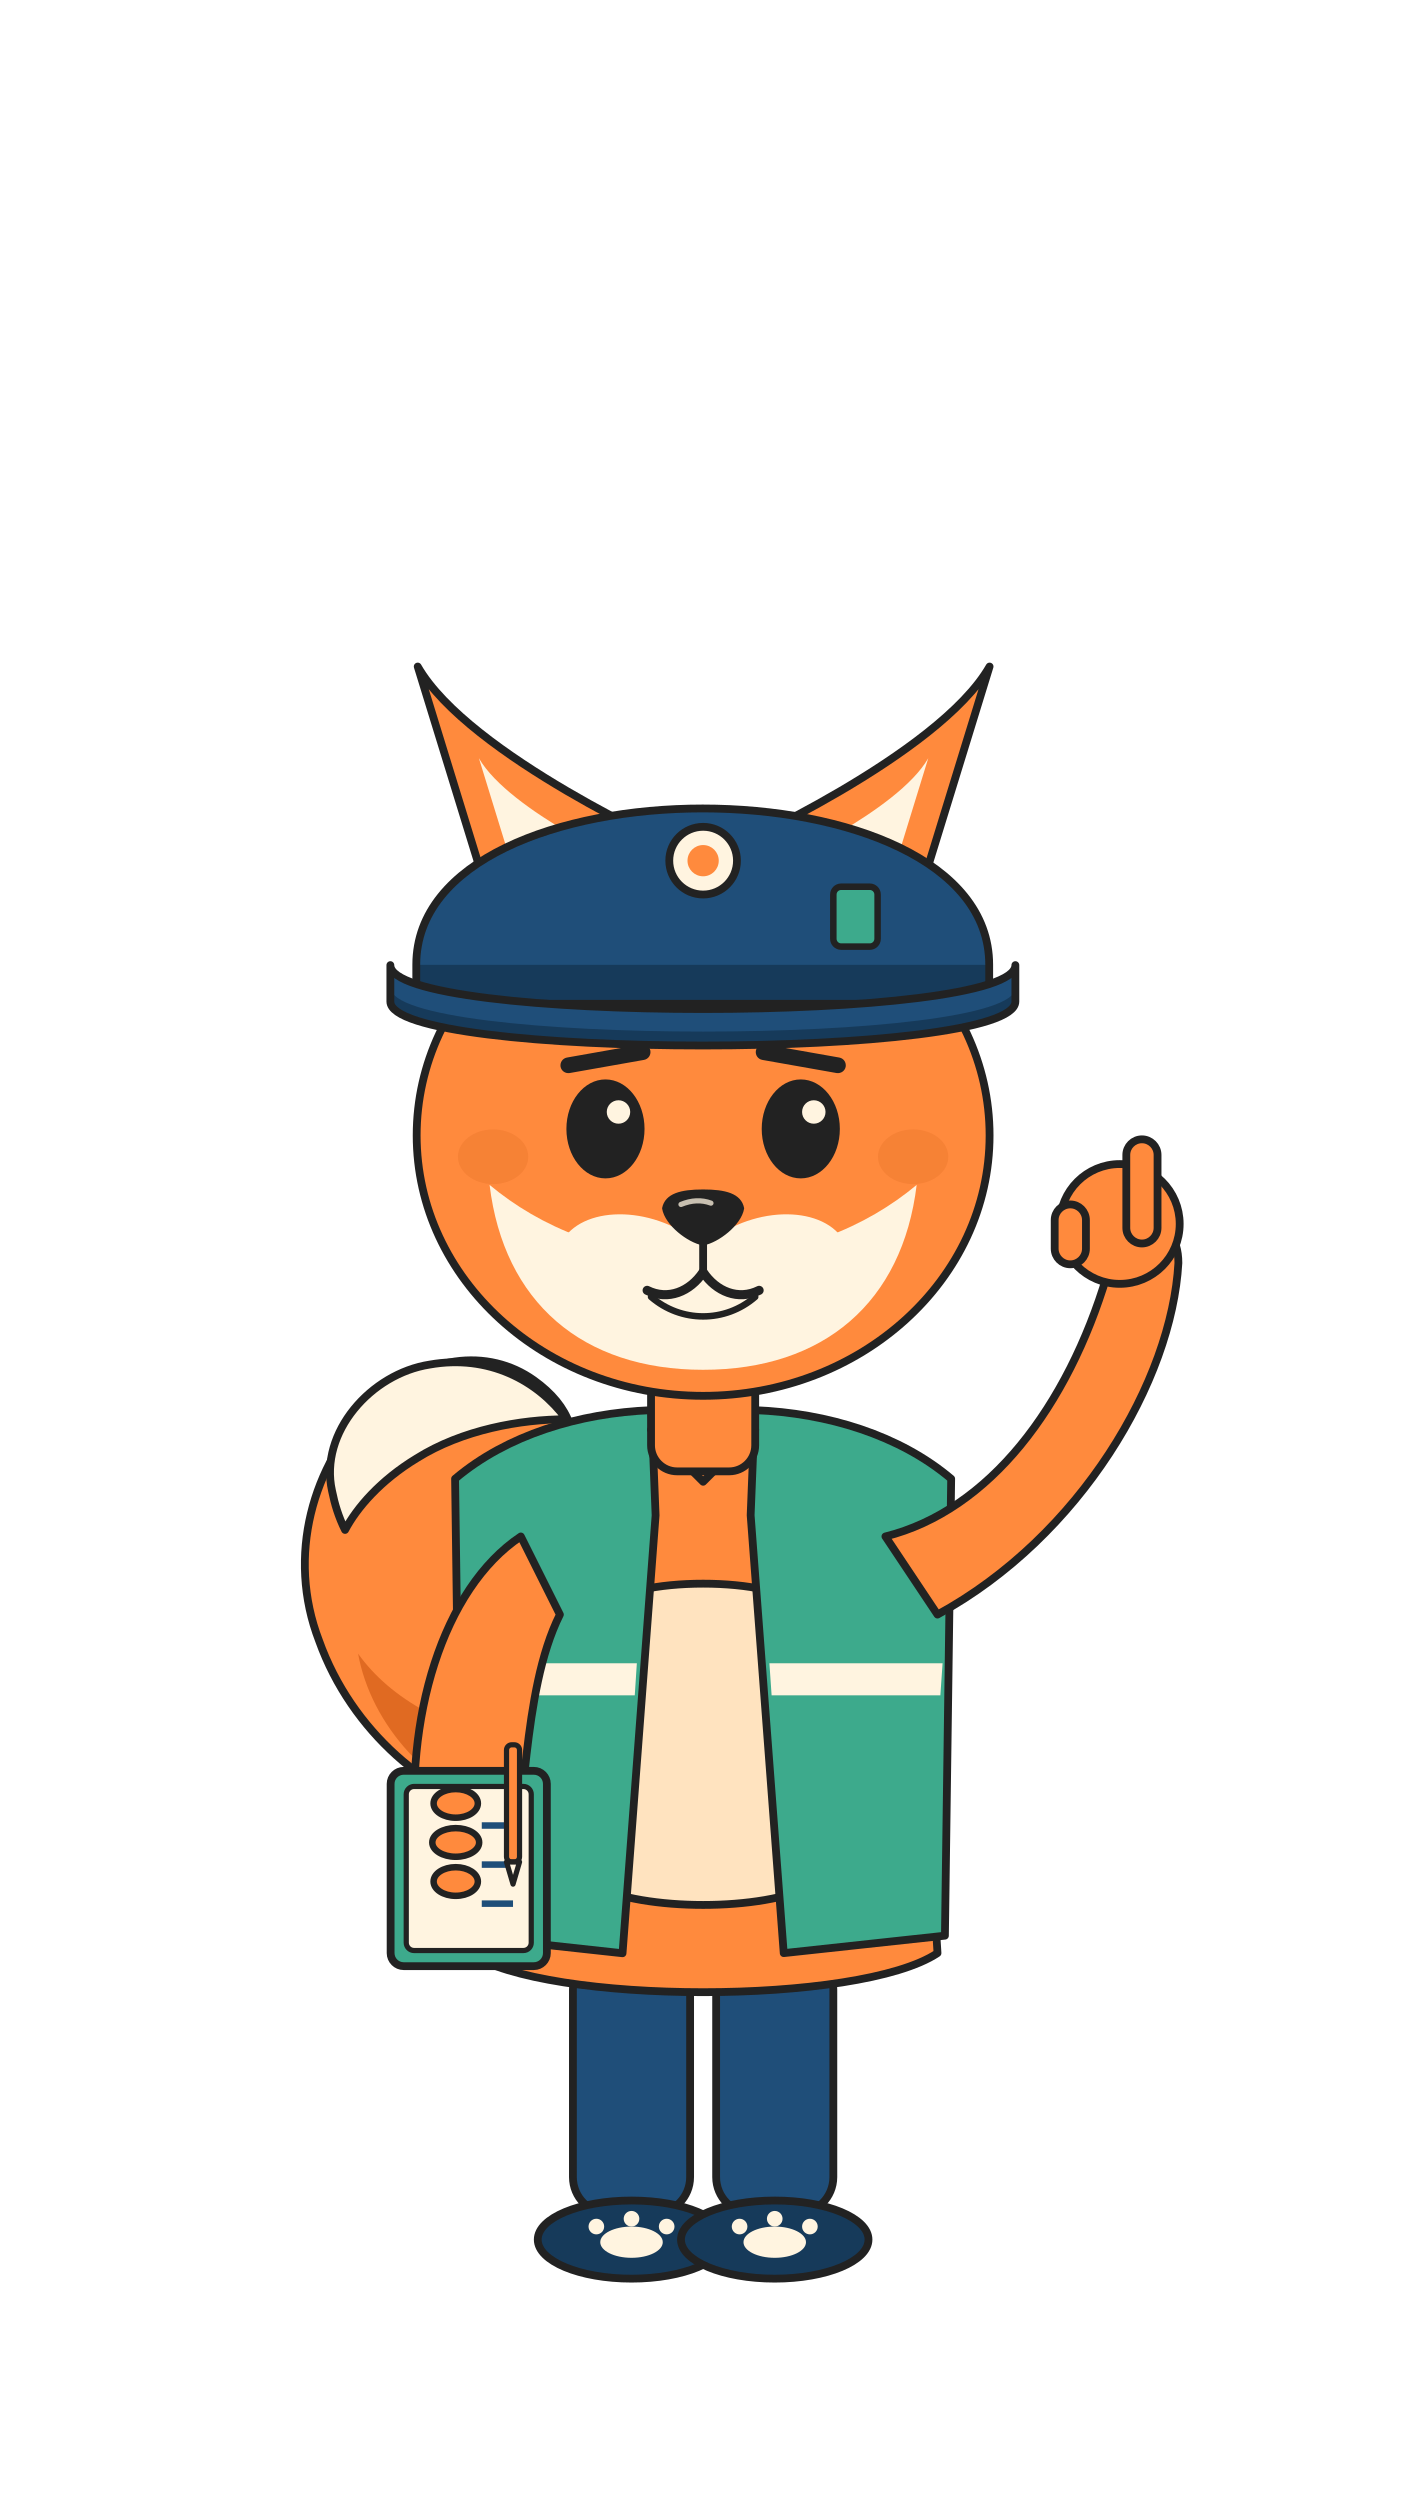
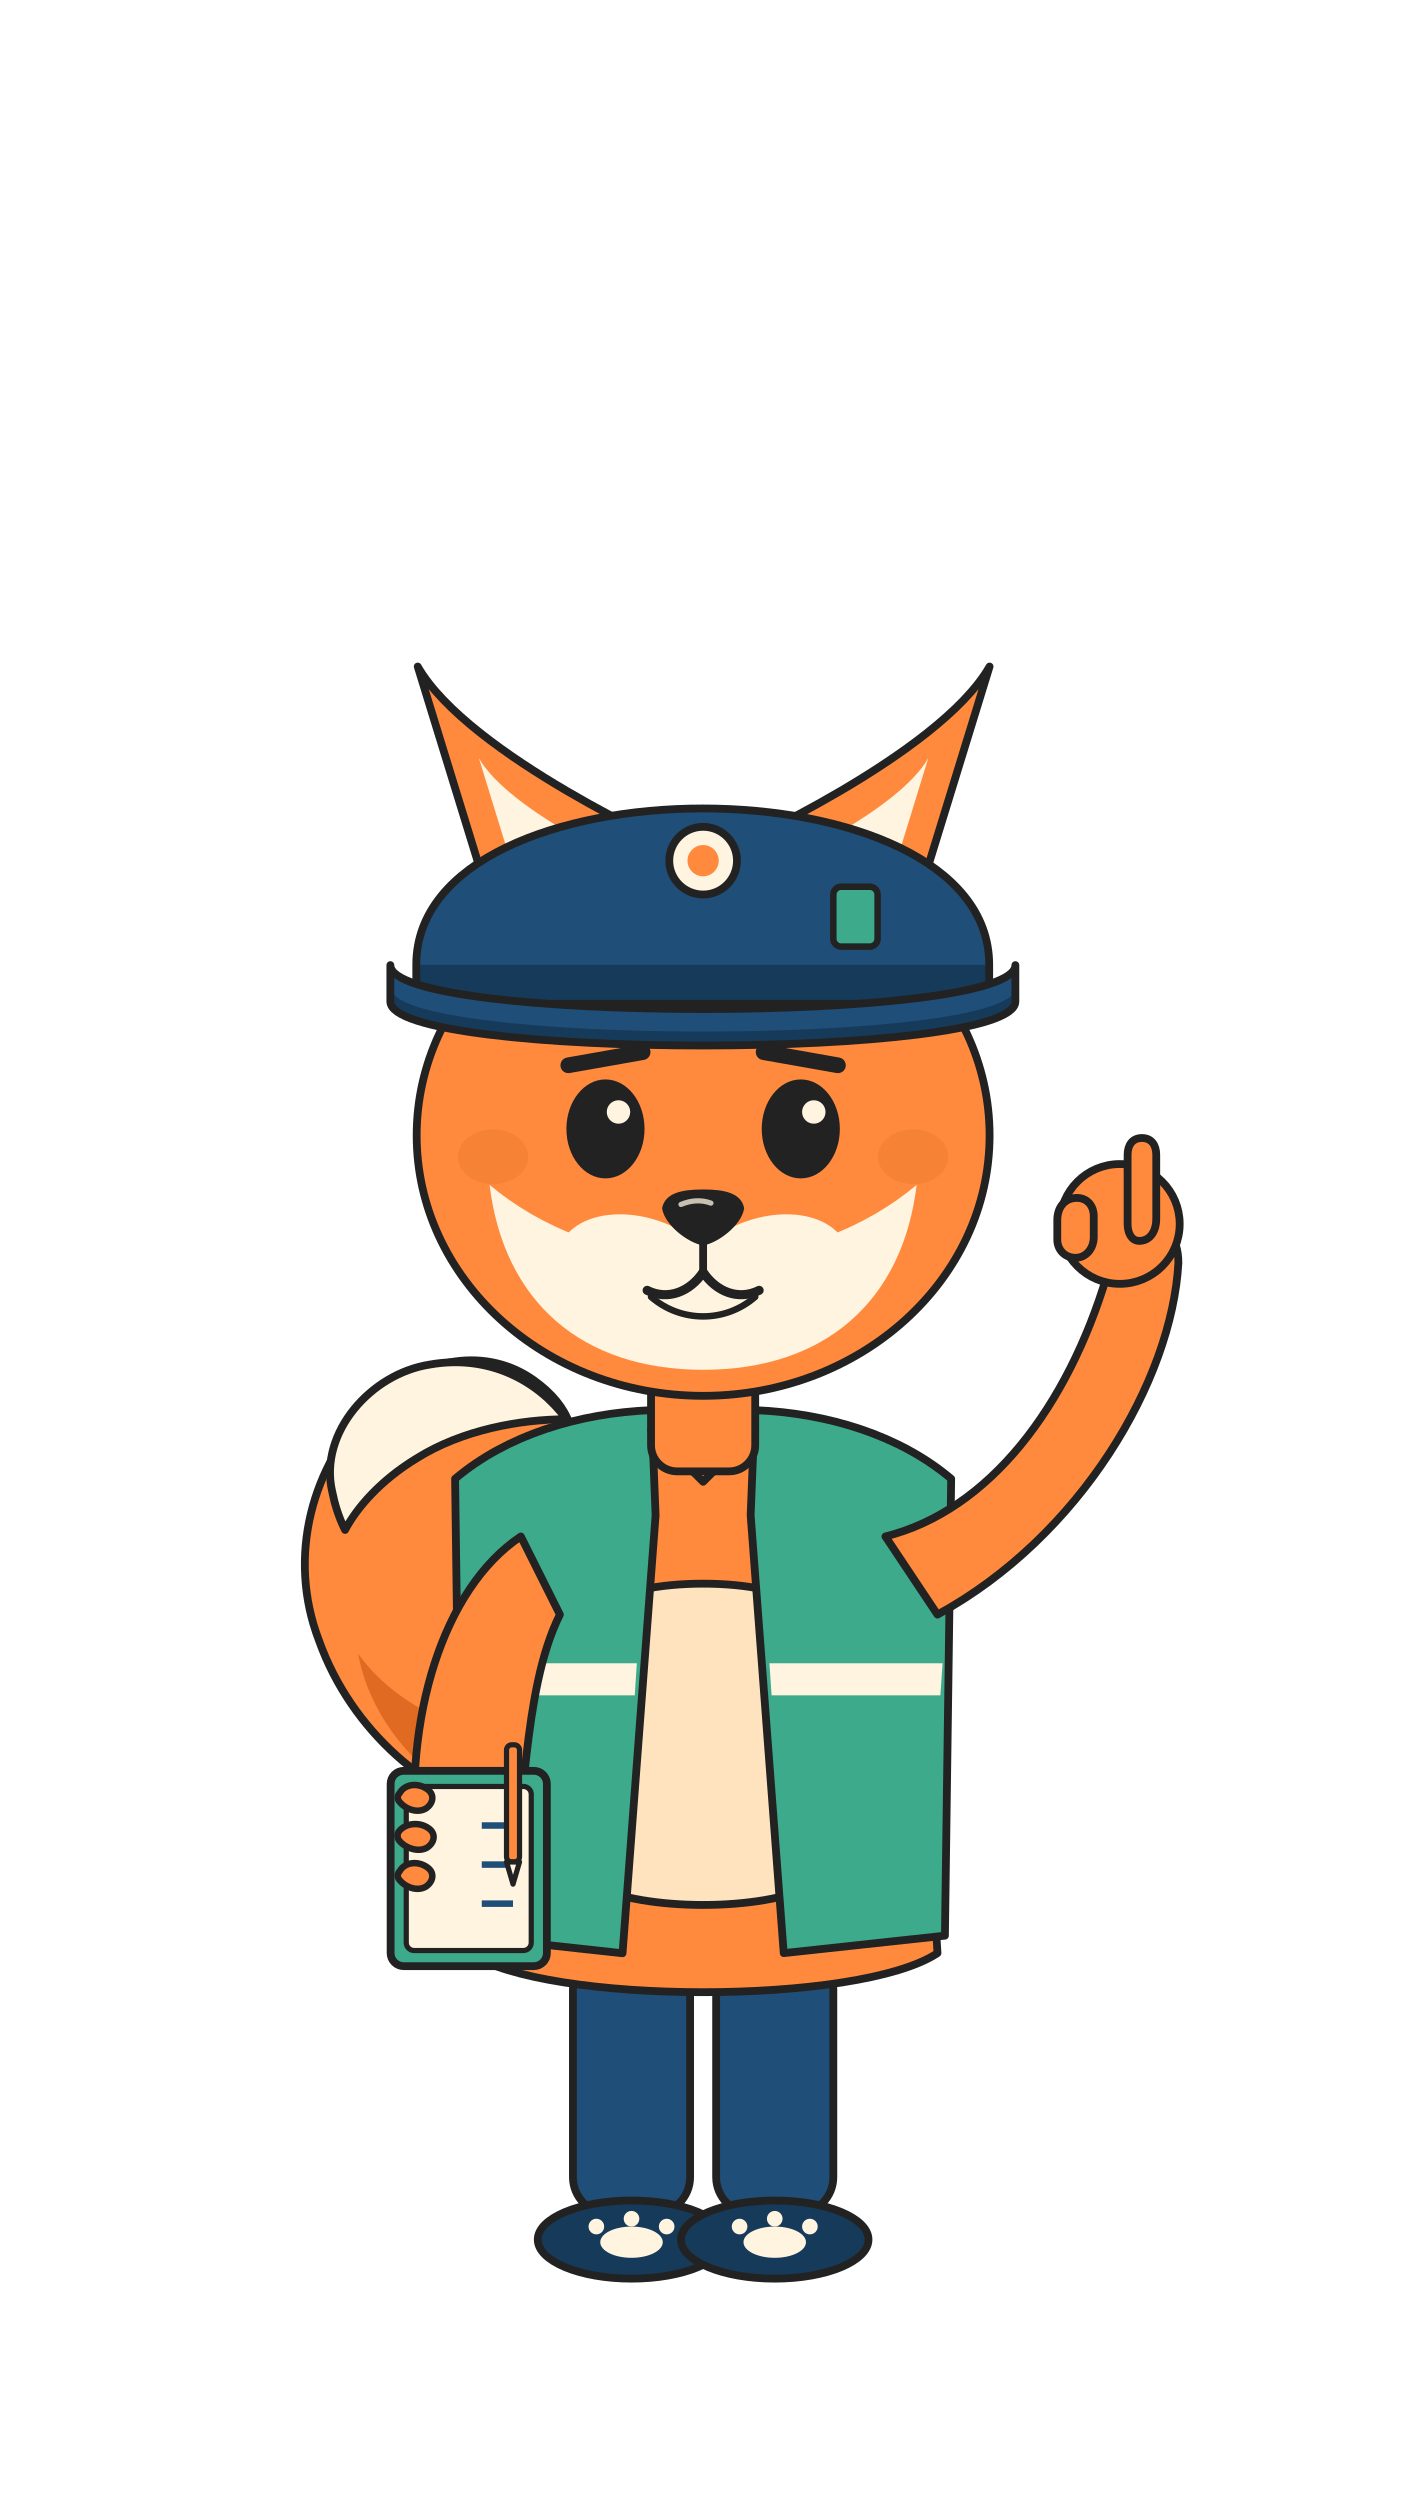
<svg xmlns="http://www.w3.org/2000/svg" version="1.1" id="Слой_1" x="0px" y="0px" viewBox="0 0 1080 1920" style="enable-background:new 0 0 1080 1920;" xml:space="preserve">
  <style type="text/css">
	.st0{fill:none;}
	.st1{fill:#FF8A3D;stroke:#222222;stroke-width:6;stroke-linejoin:round;}
	.st2{fill:#FFF4E0;stroke:#222222;stroke-width:6;stroke-linejoin:round;}
	.st3{fill:#E06A22;}
	.st4{fill:#1F4E79;stroke:#222222;stroke-width:6;}
	.st5{fill:#163A5A;stroke:#222222;stroke-width:6;}
	.st6{fill:#FFF4E0;}
	.st7{fill:#FFE3BF;stroke:#222222;stroke-width:6;stroke-linejoin:round;}
	.st8{fill:#3DAA8C;stroke:#222222;stroke-width:6;stroke-linejoin:round;}
	.st9{fill:none;stroke:#222222;stroke-width:6;stroke-linecap:round;stroke-linejoin:round;}
	.st10{fill:#FF8A3D;stroke:#222222;stroke-width:6;}
	.st11{fill:#3DAA8C;stroke:#222222;stroke-width:6;}
	.st12{fill:#FFF4E0;stroke:#222222;stroke-width:4;}
	.st13{fill:none;stroke:#1F4E79;stroke-width:5;}
	.st14{fill:#FF8A3D;stroke:#222222;stroke-width:4;}
	.st15{fill:#FFF4E0;stroke:#222222;stroke-width:4;stroke-linejoin:round;}
	.st16{fill:#FF8A3D;stroke:#222222;stroke-width:5;}
	.st17{fill:#222222;}
	.st18{display:none;}
	.st19{display:inline;fill:none;stroke:#222222;stroke-width:8;stroke-linecap:round;}
	.st20{display:inline;fill:#222222;}
	.st21{fill:#222222;stroke:#222222;stroke-width:3;stroke-linejoin:round;}
	.st22{opacity:0.75;fill:none;stroke:#FFF4E0;stroke-width:4;stroke-linecap:round;enable-background:new    ;}
	.st23{fill:none;stroke:#222222;stroke-width:6;stroke-linecap:round;}
	.st24{fill:none;stroke:#222222;stroke-width:7;stroke-linecap:round;stroke-linejoin:round;}
	.st25{fill:none;stroke:#222222;stroke-width:5;stroke-linecap:round;}
	.st26{display:inline;fill:#E06A22;}
	.st27{display:inline;opacity:0.75;fill:#FFF4E0;enable-background:new    ;}
	.st28{opacity:0.28;fill:#E06A22;enable-background:new    ;}
	.st29{fill:#1F4E79;}
	.st30{fill:#163A5A;}
	.st31{fill:#FFF4E0;stroke:#222222;stroke-width:6;}
	.st32{fill:#FF8A3D;}
	.st33{fill:#3DAA8C;stroke:#222222;stroke-width:5;}
	.st34{fill:none;stroke:#222222;stroke-width:6;stroke-linejoin:round;}
	.st35{display:inline;fill:none;}
	.st36{display:inline;fill:#FF8A3D;stroke:#222222;stroke-width:6;stroke-linejoin:round;}
	.st37{display:inline;fill:#FF8A3D;stroke:#222222;stroke-width:6;}
	.st38{display:inline;fill:#3DAA8C;stroke:#222222;stroke-width:6;}
	.st39{display:inline;fill:#FFF4E0;}
</style>
  <g id="mascot_root">
    <g id="mascot_tail">
      <circle id="tail_base" class="st0" cx="360" cy="1420" r="2" />
      <path id="tail_fluff" class="st1" d="M390,1395    C330,1380 270,1330 245,1260    C220,1195 240,1125 285,1080    C325,1040 375,1035 410,1060    C438,1080 447,1105 435,1135    C410,1195 400,1265 420,1330    C428,1355 440,1375 450,1390    C430,1405 410,1405 390,1395 Z" />
      <path id="tail_shade" class="st3" d="M390,1395    C330,1375 285,1325 275,1270    C300,1305 345,1330 405,1340    C415,1360 430,1378 450,1390    C430,1405 410,1405 390,1395 Z" />
      <path id="tail_tip" class="st2" d="M255,1145    C245,1100 285,1055 330,1048    C375,1040 413,1060 435,1090    C400,1090 355,1098 320,1120    C292,1137 274,1158 265,1175    C260,1165 257,1155 255,1145 Z" />
    </g>
    <g id="leg_l">
      <path id="leg_l_shape" class="st4" d="M468,1500h34c15.5,0,28,12.5,28,28v144c0,15.5-12.5,28-28,28h-34c-15.5,0-28-12.5-28-28    v-144C440,1512.5,452.5,1500,468,1500z" />
      <ellipse id="foot_l" class="st5" cx="485" cy="1720" rx="72" ry="30" />
      <ellipse id="paw_l_big" class="st6" cx="485" cy="1722" rx="24" ry="12" />
      <circle id="paw_l_toe1" class="st6" cx="458" cy="1710" r="6" />
      <circle id="paw_l_toe2" class="st6" cx="485" cy="1704" r="6" />
      <circle id="paw_l_toe3" class="st6" cx="512" cy="1710" r="6" />
    </g>
    <g id="leg_r">
      <path id="leg_r_shape" class="st4" d="M578,1500h34c15.5,0,28,12.5,28,28v144c0,15.5-12.5,28-28,28h-34c-15.5,0-28-12.5-28-28    v-144C550,1512.5,562.5,1500,578,1500z" />
      <ellipse id="foot_r" class="st5" cx="595" cy="1720" rx="72" ry="30" />
      <ellipse id="paw_r_big" class="st6" cx="595" cy="1722" rx="24" ry="12" />
      <circle id="paw_r_toe1" class="st6" cx="568" cy="1710" r="6" />
      <circle id="paw_r_toe2" class="st6" cx="595" cy="1704" r="6" />
      <circle id="paw_r_toe3" class="st6" cx="622" cy="1710" r="6" />
    </g>
    <g id="torso">
      <path id="torso_shape" class="st1" d="M380,1180c0-60,80-90,160-90s160,30,160,90l20,320c-60,40-300,40-360,0L380,1180z" />
      <path id="belly" class="st7" d="M465,1235c15-25,135-25,150,0l10,213c-40,20-130,20-170,0L465,1235z" />
      <path id="vest_right" class="st8" d="M579.7,1083c55.6,2.2,111.1,19.1,150.8,52.7l-4.8,350.9L601.9,1500l-25.4-336.3L579.7,1083z" />
      <path id="vest_left" class="st8" d="M500.3,1083c-55.6,2.2-111.1,19.1-150.8,52.7l4.8,350.9l123.8,13.5l25.4-336.3L500.3,1083z" />
      <path id="vest_collar" class="st9" d="M500,1098l40,40l40-40" />
      <path id="vest_stripe_r" class="st6" d="M590.9,1277.4h133l-1.7,24.6H592.6L590.9,1277.4z" />
      <path id="vest_stripe_l" class="st6" d="M489.1,1277.4h-133l1.7,24.6h129.7L489.1,1277.4z" />
    </g>
    <g id="arm_l">
      <circle id="shoulder_l" class="st0" cx="400" cy="1200" r="2" />
      <path id="arm_l_shape" class="st1" d="M400,1180c-60,40-90,140-80,240c5,40,50,50,70,20c15-40,10-140,40-200L400,1180z" />
      <circle id="hand_l" class="st10" cx="360" cy="1440" r="42" />
    </g>
    <g id="notebook">
      <path id="notebook_cover" class="st11" d="M310,1360h100c5.5,0,10,4.5,10,10v130c0,5.5-4.5,10-10,10H310c-5.5,0-10-4.5-10-10v-130    C300,1364.5,304.5,1360,310,1360z" />
      <path id="notebook_page" class="st12" d="M318,1372h84c3.3,0,6,2.7,6,6v114c0,3.3-2.7,6-6,6h-84c-3.3,0-6-2.7-6-6v-114    C312,1374.7,314.7,1372,318,1372z" />
      <line id="notebook_line_1" class="st13" x1="370" y1="1402" x2="394" y2="1402" />
      <line id="notebook_line_2" class="st13" x1="370" y1="1432" x2="394" y2="1432" />
      <line id="notebook_line_3" class="st13" x1="370" y1="1462" x2="394" y2="1462" />
      <g id="pencil">
        <path id="pencil_body" class="st14" d="M393,1340h2c2.2,0,4,1.8,4,4v82c0,2.2-1.8,4-4,4h-2c-2.2,0-4-1.8-4-4v-82     C389,1341.8,390.8,1340,393,1340z" />
        <polygon id="pencil_tip" class="st15" points="389,1430 394,1447 399,1430    " />
      </g>
      <g id="fingers_l">
-         <ellipse id="finger_l_1" class="st16" cx="350" cy="1385" rx="17" ry="11" />
-         <ellipse id="finger_l_2" class="st16" cx="350" cy="1415" rx="18" ry="11" />
-         <ellipse id="finger_l_3" class="st16" cx="350" cy="1445" rx="17" ry="11" />
+         <path id="finger_l_1" class="st16" d="M307,1377     C311,1370 321,1369 328,1374     C334,1378 333,1385 327,1389     C320,1393 311,1389 307,1384     C305,1382 305,1379 307,1377 Z" />
+         <path id="finger_l_2" class="st16" d="M306,1407     C311,1400 322,1399 329,1404     C335,1408 334,1415 328,1419     C321,1423 311,1419 307,1414     C305,1412 305,1409 306,1407 Z" />
+         <path id="finger_l_3" class="st16" d="M307,1437     C311,1430 321,1429 328,1434     C334,1438 333,1445 327,1449     C320,1453 311,1449 307,1444     C305,1442 305,1439 307,1437 Z" />
      </g>
    </g>
    <g id="neck_group">
      <circle id="neck" class="st0" cx="540" cy="1100" r="2" />
      <path id="neck_shape" class="st10" d="M520,1040h40c11,0,20,9,20,20v50c0,11-9,20-20,20h-40c-11,0-20-9-20-20v-50    C500,1049,509,1040,520,1040z" />
    </g>
    <g id="head">
      <g id="ear_r">
        <circle id="ear_base_r" class="st0" cx="660" cy="751.9" r="2" />
        <path id="ear_r_outer" class="st1" d="M680,771.9l80-260c-39.2,68.4-200,140-200,140L680,771.9z" />
        <path id="ear_r_outer_00000032618503597196450460000009532253342876689794_" class="st6" d="M665.1,737.6l47.8-155.3     C689.5,623.2,593.5,666,593.5,666L665.1,737.6z" />
      </g>
      <g id="ear_l">
        <circle id="ear_base_l" class="st0" cx="420.8" cy="751.9" r="2" />
        <path id="ear_l_outer_00000140717819229899656130000006764216456367183752_" class="st1" d="M400.8,771.9l-80-260     c39.2,68.4,200,140,200,140L400.8,771.9z" />
        <path id="ear_l_outer" class="st6" d="M415.6,737.6l-47.8-155.3c23.4,40.8,119.4,83.6,119.4,83.6L415.6,737.6z" />
      </g>
      <ellipse id="face" class="st10" cx="540" cy="872" rx="220" ry="200" />
      <g id="eyes_open">
        <ellipse id="eye_l_open" class="st17" cx="465" cy="867" rx="30" ry="38" />
        <ellipse id="eye_r_open" class="st17" cx="615" cy="867" rx="30" ry="38" />
        <circle id="eye_l_glint" class="st6" cx="475" cy="854" r="9" />
        <circle id="eye_r_glint" class="st6" cx="625" cy="854" r="9" />
      </g>
      <g id="eyes_closed" class="st18">
        <path id="eye_l_closed" class="st19" d="M435,867c20,10,40,10,60,0" />
        <path id="eye_r_closed" class="st19" d="M585,867c20,10,40,10,60,0" />
      </g>
      <g id="eyes_happy" class="st18">
        <path id="eye_l_happy" class="st19" d="M435,877c20-20,40-20,60,0" />
        <path id="eye_r_happy" class="st19" d="M585,877c20-20,40-20,60,0" />
      </g>
      <g id="brows_neutral">
        <path id="brow_l_neutral" class="st17" d="M492.5,802.1l-57.1,10.1c-3.3,0.6-5.4,3.7-4.9,7l0,0c0.6,3.3,3.7,5.4,7,4.9l57.1-10.1     c3.3-0.6,5.4-3.7,4.9-7l0,0C498.9,803.7,495.8,801.5,492.5,802.1z" />
        <path id="brow_r_neutral" class="st17" d="M587.5,802.1l57.1,10.1c3.3,0.6,5.4,3.7,4.9,7l0,0c-0.6,3.3-3.7,5.4-7,4.9l-57.1-10.1     c-3.3-0.6-5.4-3.7-4.9-7l0,0C581.1,803.7,584.2,801.5,587.5,802.1z" />
      </g>
      <g id="brows_up" class="st18">
        <path id="brow_l_up" class="st20" d="M436,787h58c3.3,0,6,2.7,6,6l0,0c0,3.3-2.7,6-6,6h-58c-3.3,0-6-2.7-6-6l0,0     C430,789.7,432.7,787,436,787z" />
        <path id="brow_r_up" class="st20" d="M586,787h58c3.3,0,6,2.7,6,6l0,0c0,3.3-2.7,6-6,6h-58c-3.3,0-6-2.7-6-6l0,0     C580,789.7,582.7,787,586,787z" />
      </g>
      <g>
        <path id="muzzle" class="st6" d="M376,910c38.3,32,92.9,56,164,56s125.7-24,164-56c-10.9,90-71.1,142-164,142S386.9,1000,376,910     z" />
        <path id="muzzle_lobe_r" class="st6" d="M643.8,947.1c-21.9-23.4-76.5-18.7-109.3,15.6c10.9,37.4,41.9,48.3,72.8,31.2     C627.4,982.9,638.3,965.8,643.8,947.1z" />
        <path id="muzzle_lobe_l" class="st6" d="M436.2,947.1c21.9-23.4,76.5-18.7,109.3,15.6c-10.9,37.4-41.9,48.3-72.8,31.2     C452.6,982.9,441.7,965.8,436.2,947.1z" />
      </g>
      <path id="nose" class="st21" d="M510,928c2-10,13-13,30-13s28,3,30,13c-2,12-19,25-30,27C529,953,512,940,510,928z" />
      <path id="nose_glint" class="st22" d="M523,925c8-3.3,15.7-3.7,23-1" />
      <g id="mouth_smile">
        <path id="philtrum" class="st23" d="M540,952v25" />
        <path id="smile_path" class="st24" d="M540,977c-10,15-27,22-43,14 M540,977c10,15,27,22,43,14" />
        <path id="smile_lower" class="st25" d="M500,996c23,20,57,20,80,0" />
      </g>
      <g id="mouth_open" class="st18">
        <path id="mouth_open_shape" class="st20" d="M505,980c5-17,25-19,35-7c10-12,30-10,35,7c4,21-15,40-35,40S501,1001,505,980z" />
        <path id="tongue" class="st26" d="M520,1002c13.3-7.3,26.7-7.3,40,0c-3.3,10-10,15-20,15S523.3,1012,520,1002z" />
      </g>
      <g id="mouth_wow" class="st18">
        <ellipse id="mouth_wow_circle" class="st20" cx="540" cy="996" rx="19" ry="27" />
        <ellipse id="mouth_wow_glint" class="st27" cx="534" cy="986" rx="5" ry="7" />
      </g>
      <ellipse id="cheek_r" class="st28" cx="701.3" cy="888.4" rx="27" ry="21" />
      <ellipse id="cheek_l" class="st28" cx="378.7" cy="888.4" rx="27" ry="21" />
    </g>
    <g id="helmet">
      <path id="helmet_dome" class="st29" d="M319.7,741c0-160,440-160,440,0v30h-440V741z" />
      <path id="helmet_shade" class="st30" d="M318.4,741h441.4v30H318.4V741z" />
      <circle id="helmet_lamp" class="st31" cx="540" cy="661" r="26" />
      <circle id="helmet_lamp_core" class="st32" cx="540" cy="661" r="12" />
      <path id="helmet_badge" class="st33" d="M646,681h22c3.3,0,6,2.7,6,6v34c0,3.3-2.7,6-6,6h-22c-3.3,0-6-2.7-6-6v-34    C640,683.7,642.7,681,646,681z" />
      <path id="helmet_dome_00000177448005970011469510000003922529479375104905_" class="st34" d="M319.7,740.9c0-160,440-160,440,0v30    h-440V740.9z" />
      <path id="helmet_visor" class="st29" d="M300,741.5c0,45,480,45,480,0v28c0,45-480,45-480,0V741.5z" />
      <path id="helmet_visor_00000047770413116469546630000004359206333670694311_" class="st30" d="M300,758.5c0,45,480,45,480,0v11    c0,45-480,45-480,0V758.5z" />
      <path id="helmet_visor_00000114056246138900123340000000171707712890860959_" class="st34" d="M299.8,741.2c0,45,480,45,480,0v28    c0,45-480,45-480,0V741.2z" />
    </g>
    <g id="arm_r_point">
      <circle id="shoulder_r" class="st0" cx="680" cy="1200" r="2" />
      <path id="arm_r_point_shape" class="st1" d="M680,1180c80-20,140-100,170-200c15-50,55-50,55-10c-5,90-75,210-185,270L680,1180z" />
      <circle id="hand_r_point" class="st10" cx="860" cy="940" r="46" />
-       <path id="finger_r" class="st10" d="M877,875L877,875c6.6,0,12,5.4,12,12v56c0,6.6-5.4,12-12,12l0,0c-6.6,0-12-5.4-12-12v-56    C865,880.4,870.4,875,877,875z" />
-       <path id="thumb_r" class="st10" d="M822,925L822,925c6.6,0,12,5.4,12,12v22c0,6.6-5.4,12-12,12l0,0c-6.6,0-12-5.4-12-12v-22    C810,930.4,815.4,925,822,925z" />
+       <path id="finger_r" class="st10" d="M866,934    L866,887    C866,879 870,874 877,874    C884,874 888,879 888,887    L888,936    C888,946 883,953 875,953    C869,953 866,947 866,940 Z" />
+       <path id="thumb_r" class="st10" d="M827,920    C835,920 840,926 840,934    L840,950    C840,959 834,966 826,966    C818,966 812,960 812,952    L812,937    C812,927 818,920 827,920 Z" />
    </g>
    <g id="arm_r_wave" class="st18">
      <circle id="shoulder_r_wave" class="st35" cx="680" cy="1200" r="2" />
      <path id="arm_r_wave_shape" class="st36" d="M680,1180c80-40,140-180,120-300c-10-60,50-70,60-20c20,130-10,310-140,380L680,1180z    " />
      <circle id="hand_r_wave" class="st37" cx="830" cy="840" r="48" />
      <path id="wave_finger_1" class="st37" d="M801,790L801,790c6.1,0,11,4.9,11,11v48c0,6.1-4.9,11-11,11l0,0c-6.1,0-11-4.9-11-11v-48    C790,794.9,794.9,790,801,790z" />
      <path id="wave_finger_2" class="st37" d="M831,780L831,780c6.1,0,11,4.9,11,11v58c0,6.1-4.9,11-11,11l0,0c-6.1,0-11-4.9-11-11v-58    C820,784.9,824.9,780,831,780z" />
      <path id="wave_finger_3" class="st37" d="M861,790L861,790c6.1,0,11,4.9,11,11v48c0,6.1-4.9,11-11,11l0,0c-6.1,0-11-4.9-11-11v-48    C850,794.9,854.9,790,861,790z" />
    </g>
    <g id="lang_accent" class="st18">
      <path id="lang_scarf" class="st38" d="M475,1050h130c13.8,0,25,11.2,25,25l0,0c0,13.8-11.2,25-25,25H475c-13.8,0-25-11.2-25-25    l0,0C450,1061.2,461.2,1050,475,1050z" />
      <rect id="lang_scarf_stripe" x="450" y="1068" class="st39" width="180" height="14" />
    </g>
  </g>
</svg>
